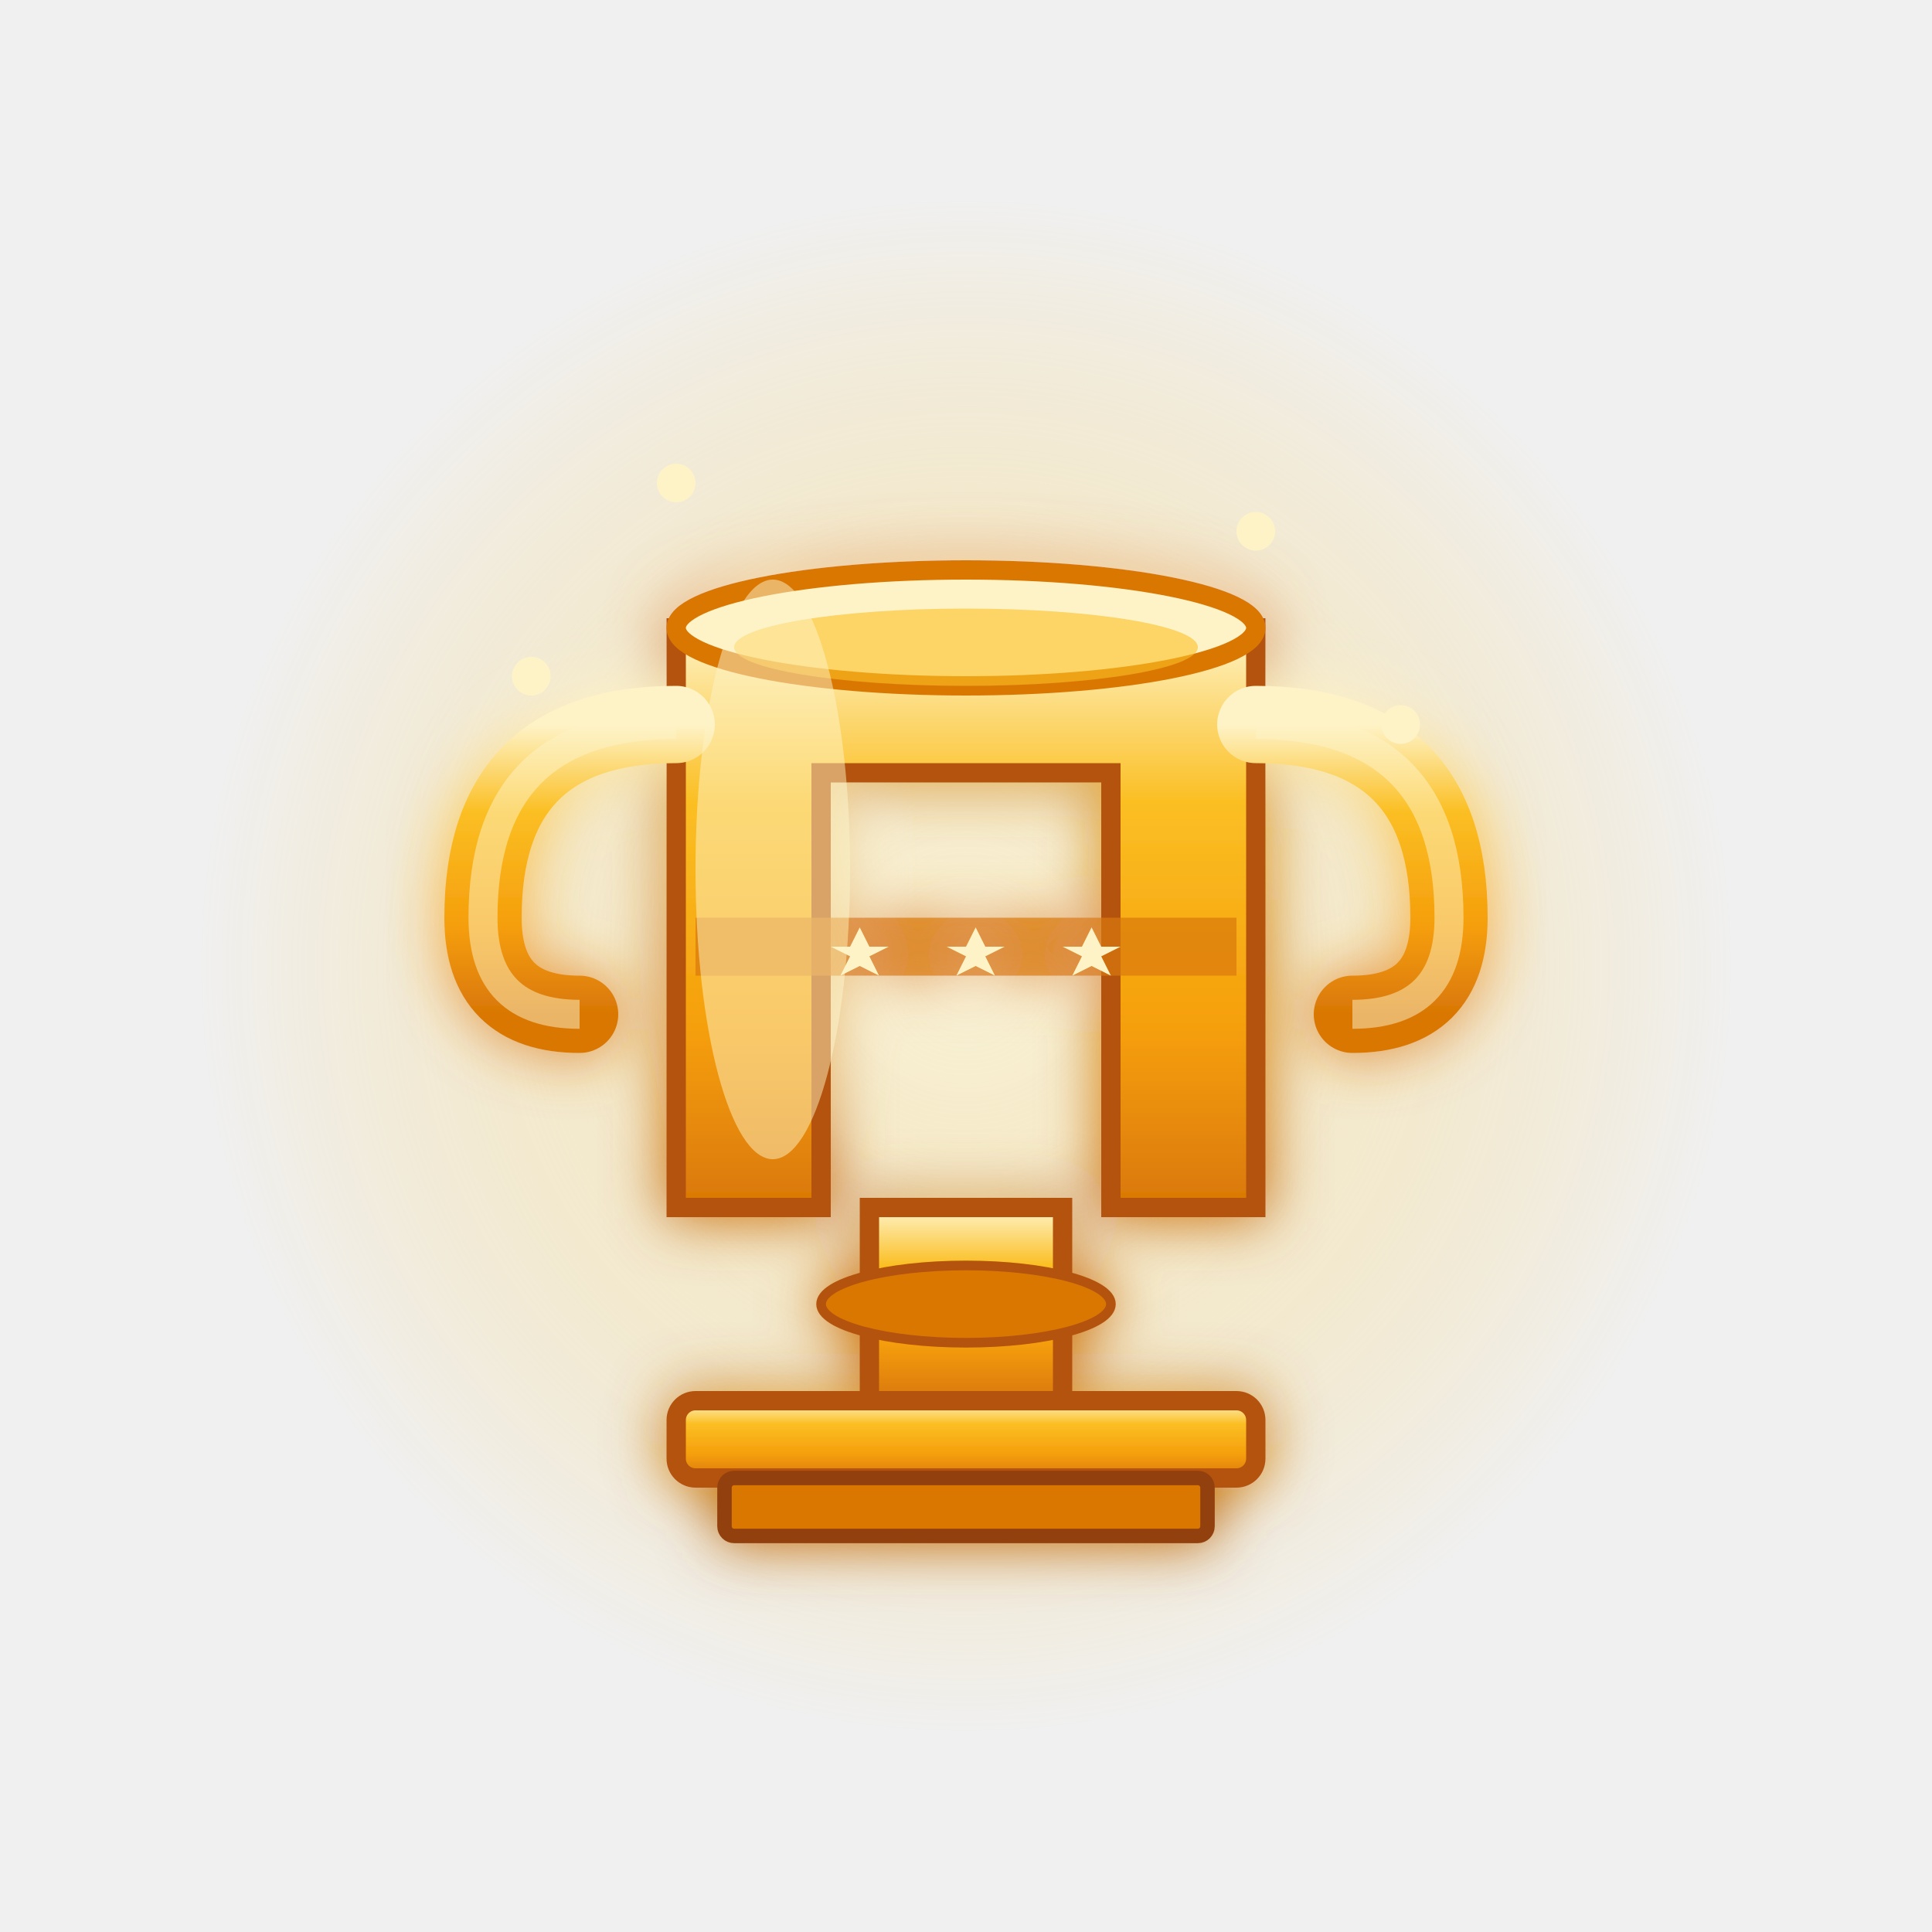
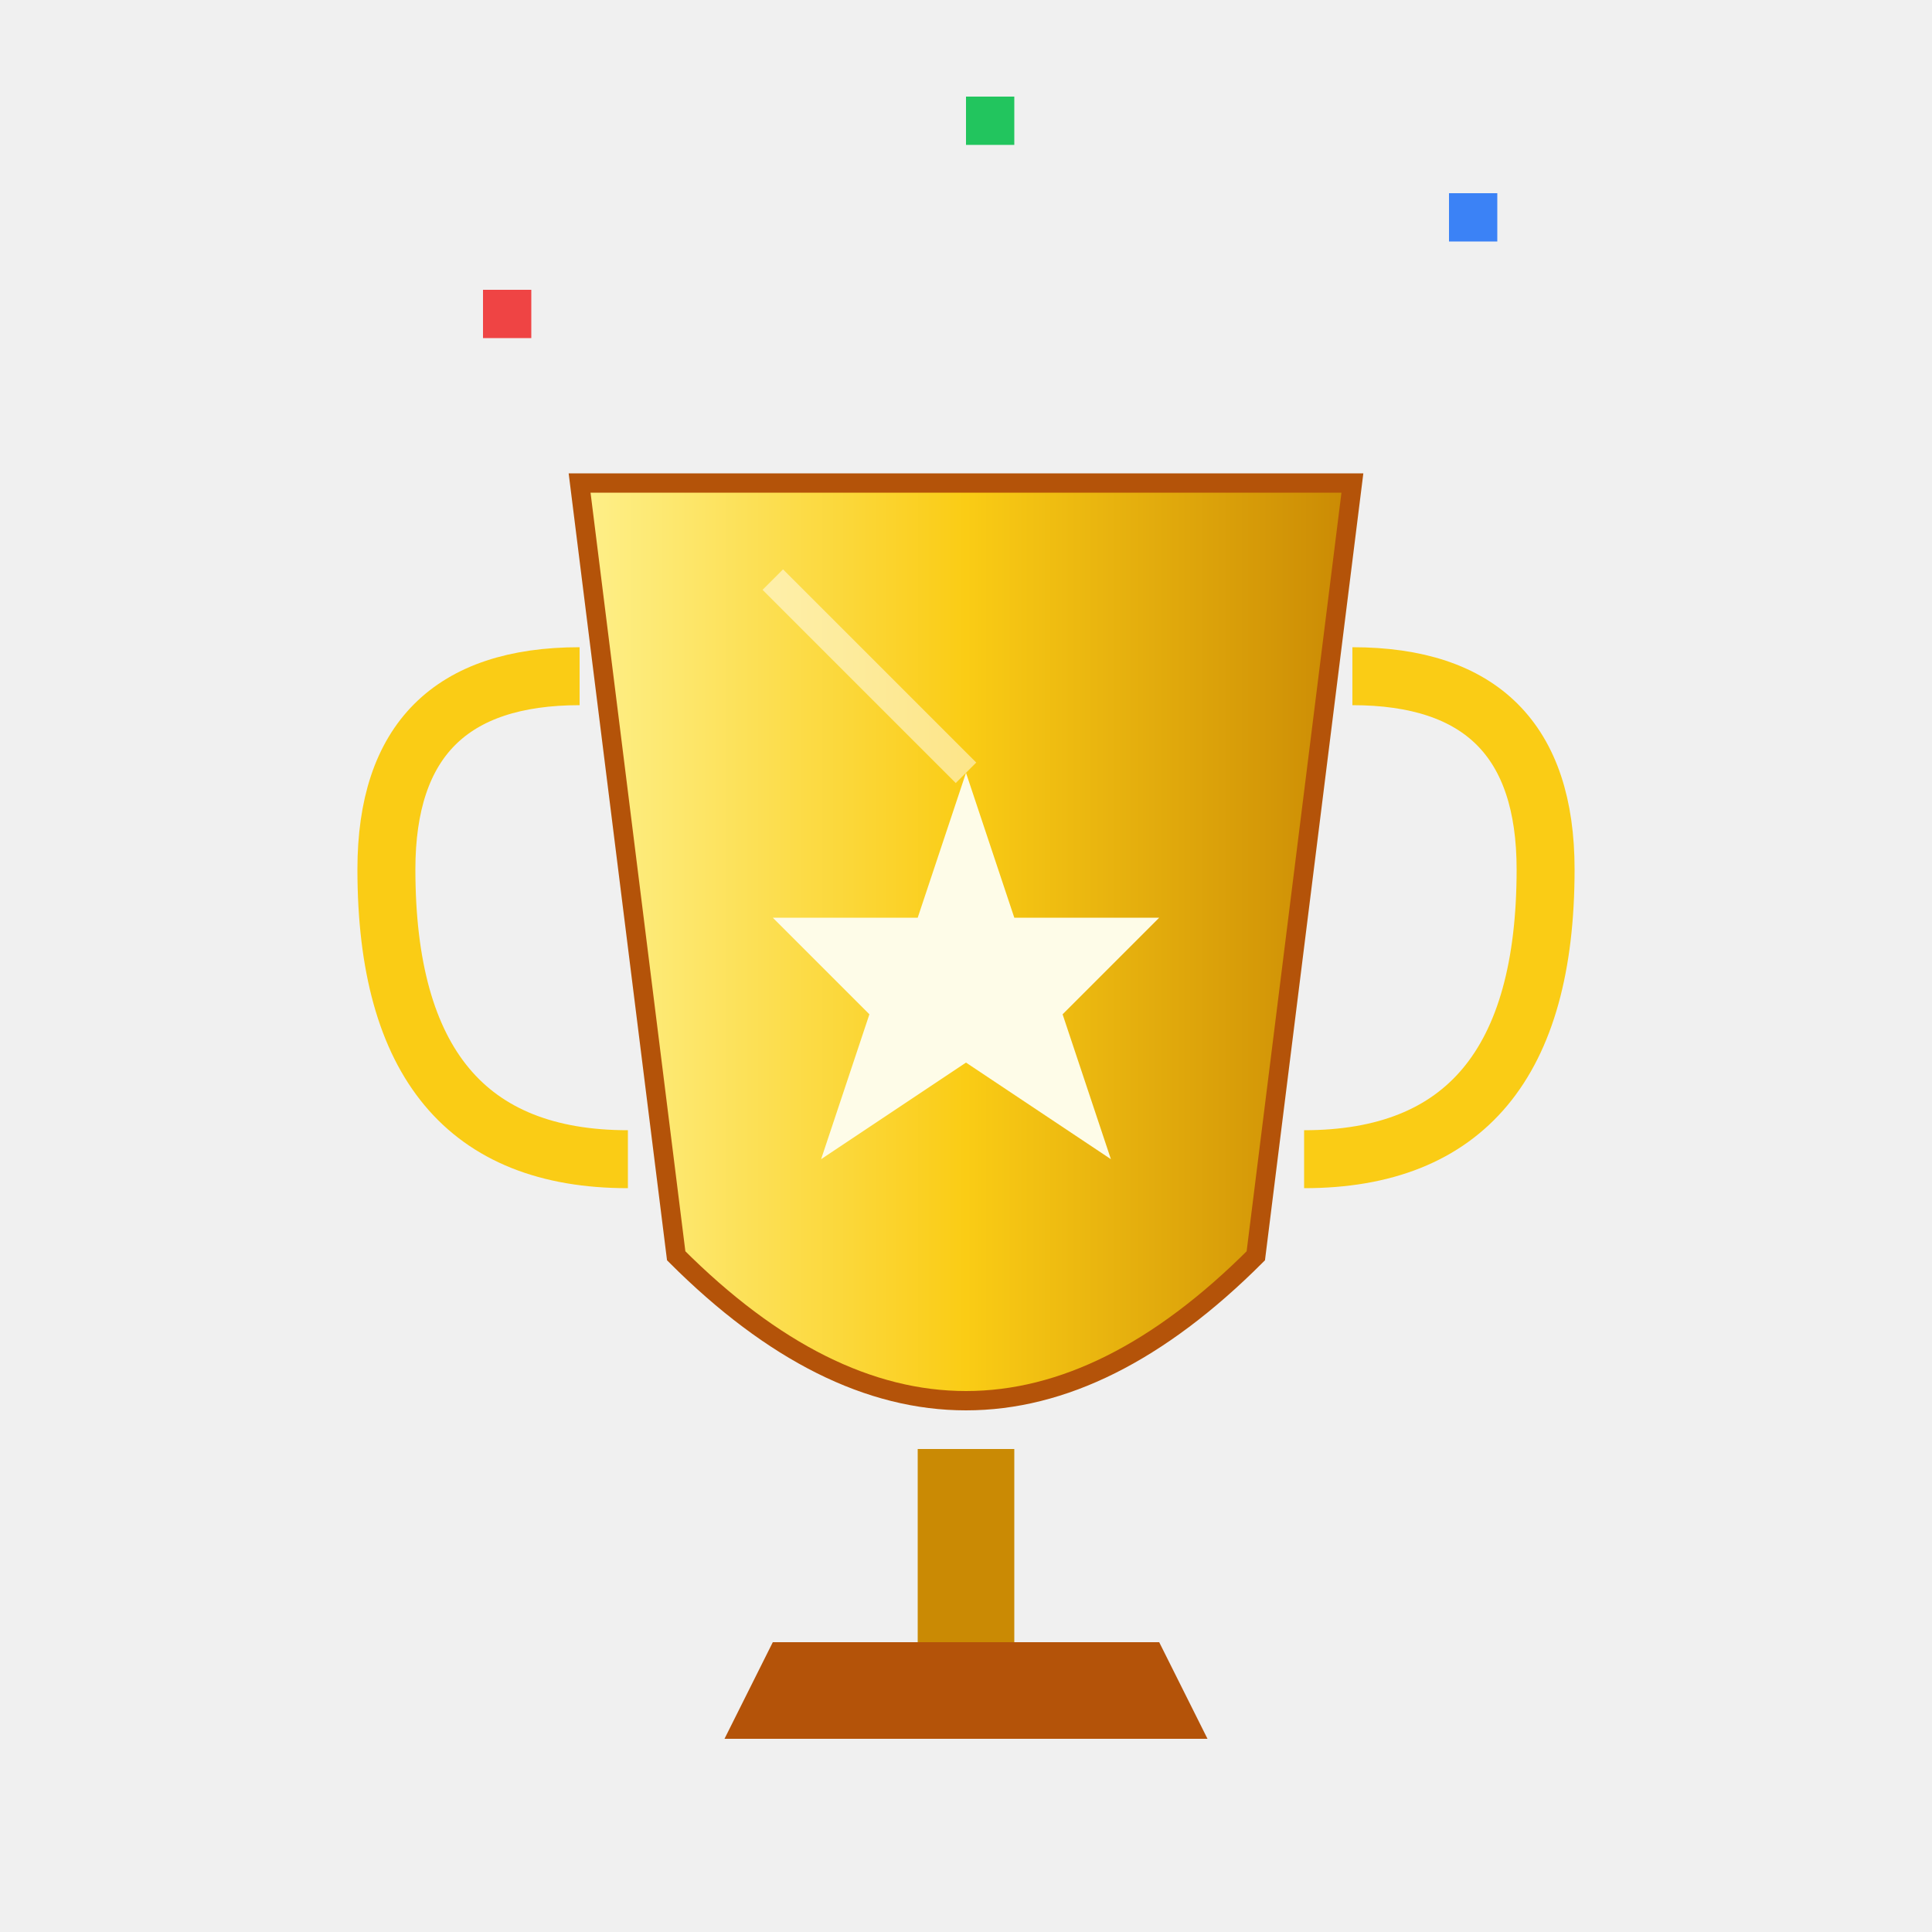
<svg xmlns="http://www.w3.org/2000/svg" viewBox="0 0 200 200" width="200" height="200">
  <defs>
-     <linearGradient id="goldGradient" x1="0%" y1="0%" x2="0%" y2="100%">
-       <stop offset="0%" style="stop-color:#fef3c7;stop-opacity:1" />
-       <stop offset="30%" style="stop-color:#fbbf24;stop-opacity:1" />
-       <stop offset="70%" style="stop-color:#f59e0b;stop-opacity:1" />
-       <stop offset="100%" style="stop-color:#d97706;stop-opacity:1" />
+     <linearGradient id="goldTrophy" x1="0%" y1="0%" x2="100%" y2="0%">
+       <stop offset="0%" style="stop-color:#fef08a;stop-opacity:1" />
+       <stop offset="50%" style="stop-color:#facc15;stop-opacity:1" />
+       <stop offset="100%" style="stop-color:#ca8a04;stop-opacity:1" />
    </linearGradient>
-     <radialGradient id="shineGradient">
-       <stop offset="0%" style="stop-color:#fef3c7;stop-opacity:0.9" />
-       <stop offset="100%" style="stop-color:#fbbf24;stop-opacity:0" />
-     </radialGradient>
-     <radialGradient id="victoryGlow">
-       <stop offset="0%" style="stop-color:#fef3c7;stop-opacity:0.6" />
-       <stop offset="100%" style="stop-color:#fbbf24;stop-opacity:0" />
-     </radialGradient>
-     <filter id="trophyGlow">
-       <feGaussianBlur stdDeviation="3" result="coloredBlur" />
-       <feMerge>
-         <feMergeNode in="coloredBlur" />
-         <feMergeNode in="SourceGraphic" />
-       </feMerge>
-     </filter>
  </defs>
-   <circle cx="100" cy="100" r="80" fill="url(#victoryGlow)">
-     <animate attributeName="r" values="75;85;75" dur="2s" repeatCount="indefinite" />
-     <animate attributeName="opacity" values="0.4;0.7;0.4" dur="2s" repeatCount="indefinite" />
-   </circle>
-   <g id="trophy" filter="url(#trophyGlow)">
-     <rect x="70" y="145" width="60" height="8" fill="url(#goldGradient)" stroke="#b45309" stroke-width="2" rx="2" />
-     <rect x="75" y="153" width="50" height="6" fill="#d97706" stroke="#92400e" stroke-width="1.5" rx="1" />
-     <rect x="90" y="125" width="20" height="20" fill="url(#goldGradient)" stroke="#b45309" stroke-width="2" />
-     <ellipse cx="100" cy="135" rx="15" ry="4" fill="#d97706" stroke="#b45309" stroke-width="1" />
-     <path d="M 70 125 Q 70 75 70 65 L 130 65 Q 130 75 130 125 L 115 125 L 115 80 L 85 80 L 85 125 Z" fill="url(#goldGradient)" stroke="#b45309" stroke-width="2" />
-     <ellipse cx="100" cy="65" rx="30" ry="6" fill="#fef3c7" stroke="#d97706" stroke-width="2" />
-     <ellipse cx="100" cy="67" rx="24" ry="4" fill="#fbbf24" opacity="0.6" />
-     <path d="M 70 75 Q 50 75 50 95 Q 50 105 60 105" fill="none" stroke="url(#goldGradient)" stroke-width="8" stroke-linecap="round" />
-     <path d="M 70 75 Q 50 75 50 95 Q 50 105 60 105" fill="none" stroke="#fef3c7" stroke-width="3" opacity="0.5" />
-     <path d="M 130 75 Q 150 75 150 95 Q 150 105 140 105" fill="none" stroke="url(#goldGradient)" stroke-width="8" stroke-linecap="round" />
-     <path d="M 130 75 Q 150 75 150 95 Q 150 105 140 105" fill="none" stroke="#fef3c7" stroke-width="3" opacity="0.5" />
-     <rect x="72" y="95" width="56" height="6" fill="#d97706" opacity="0.7" />
-     <g fill="#fef3c7">
-       <path d="M 88 98 L 89 96 L 90 98 L 92 98 L 90 99 L 91 101 L 89 100 L 87 101 L 88 99 L 86 98 Z" />
-       <path d="M 100 98 L 101 96 L 102 98 L 104 98 L 102 99 L 103 101 L 101 100 L 99 101 L 100 99 L 98 98 Z" />
-       <path d="M 112 98 L 113 96 L 114 98 L 116 98 L 114 99 L 115 101 L 113 100 L 111 101 L 112 99 L 110 98 Z" />
-     </g>
-     <ellipse cx="80" cy="90" rx="8" ry="30" fill="#fef3c7" opacity="0.5">
-       <animateTransform attributeName="transform" type="translate" values="0,0; 40,0; 0,0" dur="3s" repeatCount="indefinite" />
-       <animate attributeName="opacity" values="0;0.7;0" dur="3s" repeatCount="indefinite" />
-     </ellipse>
-   </g>
-   <g id="sparkles">
-     <circle cx="55" cy="70" r="2" fill="#fef3c7">
-       <animate attributeName="opacity" values="0;1;0" dur="2s" repeatCount="indefinite" />
-       <animate attributeName="r" values="2;3;2" dur="2s" repeatCount="indefinite" />
-     </circle>
-     <circle cx="145" cy="75" r="2" fill="#fef3c7">
-       <animate attributeName="opacity" values="0;1;0" dur="2s" begin="0.5s" repeatCount="indefinite" />
-       <animate attributeName="r" values="2;3;2" dur="2s" begin="0.5s" repeatCount="indefinite" />
-     </circle>
-     <circle cx="70" cy="50" r="2" fill="#fef3c7">
-       <animate attributeName="opacity" values="0;1;0" dur="2s" begin="1s" repeatCount="indefinite" />
-       <animate attributeName="r" values="2;3;2" dur="2s" begin="1s" repeatCount="indefinite" />
-     </circle>
-     <circle cx="130" cy="55" r="2" fill="#fef3c7">
-       <animate attributeName="opacity" values="0;1;0" dur="2s" begin="1.5s" repeatCount="indefinite" />
-       <animate attributeName="r" values="2;3;2" dur="2s" begin="1.5s" repeatCount="indefinite" />
-     </circle>
-     <g transform="translate(100, 50)">
-       <path d="M 0 -8 L 1 -2 L 0 -8 L -1 -2 Z" fill="#fef3c7" opacity="0">
-         <animate attributeName="opacity" values="0;1;0" dur="1s" repeatCount="indefinite" />
-         <animateTransform attributeName="transform" type="rotate" values="0 0 0; 180 0 0" dur="1s" repeatCount="indefinite" />
-       </path>
-       <path d="M 8 0 L 2 1 L 8 0 L 2 -1 Z" fill="#fef3c7" opacity="0">
-         <animate attributeName="opacity" values="0;1;0" dur="1s" repeatCount="indefinite" />
-         <animateTransform attributeName="transform" type="rotate" values="0 0 0; 180 0 0" dur="1s" repeatCount="indefinite" />
-       </path>
+   <g transform="translate(100, 110)">
+     <path d="M -40,-60 L 40,-60 L 30,20 Q 0,50 -30,20 Z" fill="url(#goldTrophy)" stroke="#b45309" stroke-width="2" />
+     <path d="M -40,-40 Q -60,-40 -60,-20 Q -60,10 -35,10" fill="none" stroke="#facc15" stroke-width="6" />
+     <path d="M 40,-40 Q 60,-40 60,-20 Q 60,10 35,10" fill="none" stroke="#facc15" stroke-width="6" />
+     <rect x="-5" y="40" width="10" height="20" fill="#ca8a04" />
+     <path d="M -20,60 L 20,60 L 25,70 L -25,70 Z" fill="#b45309" />
+     <path d="M 0,-30 L 5,-15 L 20,-15 L 10,-5 L 15,10 L 0,0 L -15,10 L -10,-5 L -20,-15 L -5,-15 Z" fill="#fefce8" />
+     <line x1="-20" y1="-50" x2="0" y2="-30" stroke="#ffffff" stroke-width="3" opacity="0.5" />
+     <g>
+       <rect x="-50" y="-80" width="5" height="5" fill="#ef4444">
+         <animate attributeName="y" values="-80;80" dur="2s" repeatCount="indefinite" />
+         <animate attributeName="opacity" values="1;0" dur="2s" repeatCount="indefinite" />
+       </rect>
+       <rect x="50" y="-90" width="5" height="5" fill="#3b82f6">
+         <animate attributeName="y" values="-90;80" dur="2.5s" repeatCount="indefinite" />
+         <animate attributeName="opacity" values="1;0" dur="2.5s" repeatCount="indefinite" />
+       </rect>
+       <rect x="0" y="-100" width="5" height="5" fill="#22c55e">
+         <animate attributeName="y" values="-100;80" dur="3s" repeatCount="indefinite" />
+         <animate attributeName="opacity" values="1;0" dur="3s" repeatCount="indefinite" />
+       </rect>
    </g>
  </g>
-   <g id="confetti">
-     <rect x="60" y="-10" width="3" height="6" fill="#ef4444" rx="1">
-       <animateTransform attributeName="transform" type="translate" values="0,0; -10,180" dur="3s" repeatCount="indefinite" />
-       <animateTransform attributeName="transform" type="rotate" values="0 0 0; 360 0 0" dur="3s" additive="sum" repeatCount="indefinite" />
-       <animate attributeName="opacity" values="1;0" dur="3s" repeatCount="indefinite" />
-     </rect>
-     <rect x="100" y="-10" width="3" height="6" fill="#3b82f6" rx="1">
-       <animateTransform attributeName="transform" type="translate" values="0,0; 5,180" dur="3.5s" repeatCount="indefinite" />
-       <animateTransform attributeName="transform" type="rotate" values="0 0 0; 360 0 0" dur="3.5s" additive="sum" repeatCount="indefinite" />
-       <animate attributeName="opacity" values="1;0" dur="3.5s" repeatCount="indefinite" />
-     </rect>
-     <rect x="140" y="-10" width="3" height="6" fill="#10b981" rx="1">
-       <animateTransform attributeName="transform" type="translate" values="0,0; 15,180" dur="4s" repeatCount="indefinite" />
-       <animateTransform attributeName="transform" type="rotate" values="0 0 0; 360 0 0" dur="4s" additive="sum" repeatCount="indefinite" />
-       <animate attributeName="opacity" values="1;0" dur="4s" repeatCount="indefinite" />
-     </rect>
-   </g>
-   <animateTransform attributeName="transform" type="translate" values="0,0; 0,-5; 0,0" dur="3s" repeatCount="indefinite" additive="sum" />
</svg>
